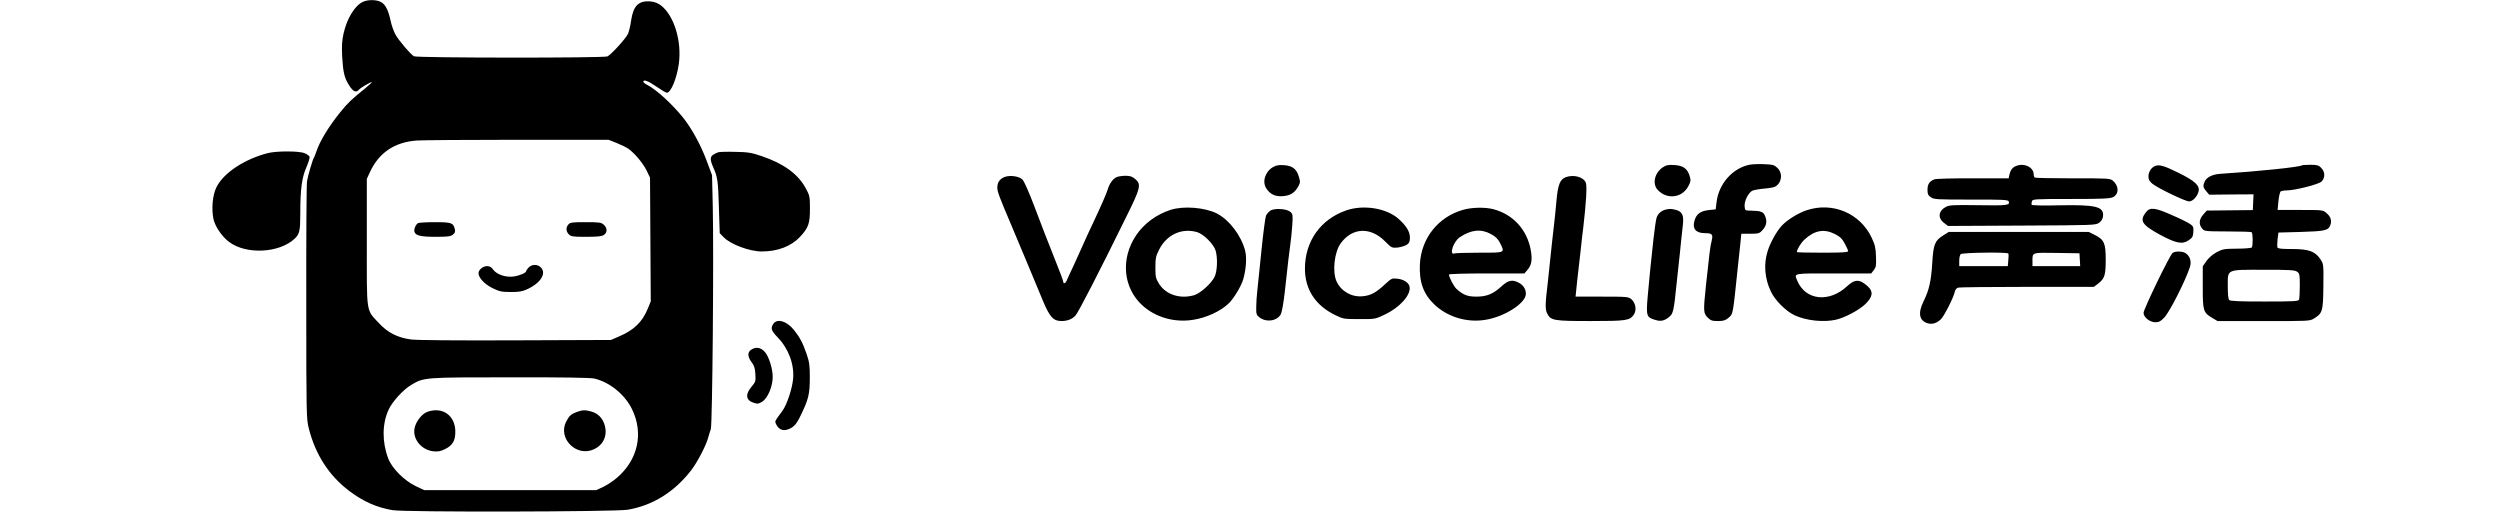
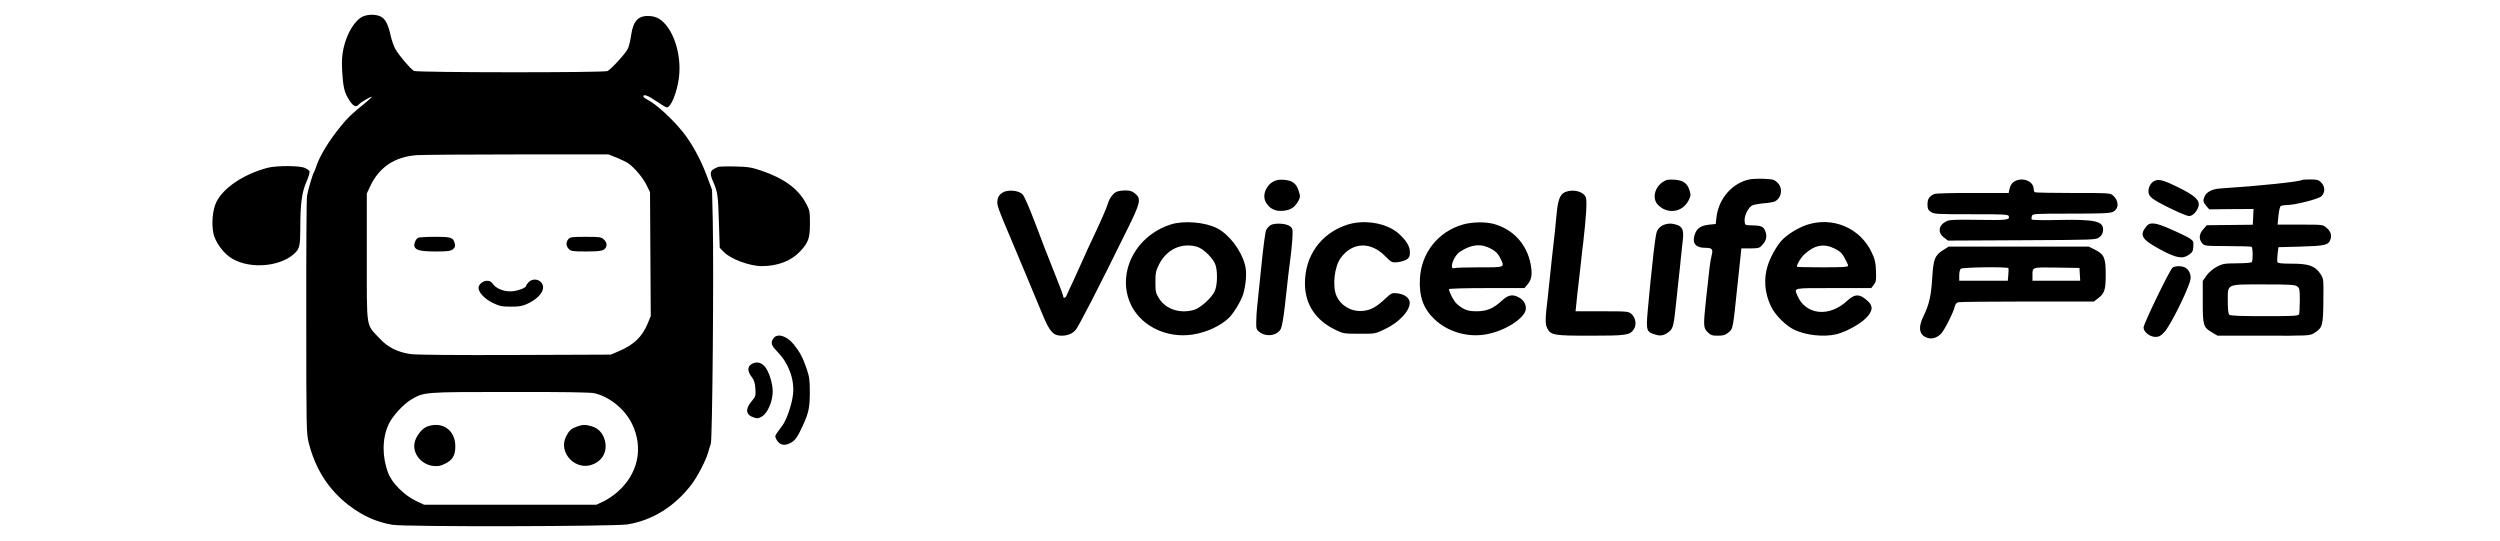
- <svg xmlns="http://www.w3.org/2000/svg" version="1.0" width="2048pt" height="419pt" viewBox="0 0 2048 419" preserveAspectRatio="xMidYMid meet">
-   <g transform="translate(0,419) scale(0.1,-0.1)" fill="#000000" stroke="none">
-     <path d="M2975 4176 c-68 -30 -133 -137 -161 -262 -13 -61 -15 -102 -11 -188 8 -131 18 -175 59 -238 31 -49 56 -60 78 -33 13 16 101 67 106 62 2 -2 -24 -26 -57 -53 -108 -87 -140 -117 -198 -189 -98 -120 -173 -244 -201 -331 -7 -21 -16 -43 -20 -49 -9 -14 -47 -141 -55 -190 -4 -22 -7 -468 -6 -992 0 -934 1 -954 21 -1034 55 -215 166 -386 331 -511 115 -86 221 -134 353 -157 97 -18 1818 -14 1926 3 206 34 386 146 524 326 48 63 117 194 136 260 7 25 17 59 23 75 13 35 25 1419 16 1825 l-6 255 -46 123 c-48 128 -121 260 -190 347 -92 114 -220 231 -294 269 -18 9 -33 21 -33 26 0 22 41 7 108 -40 39 -27 78 -50 85 -50 33 0 82 120 98 238 25 183 -38 391 -143 475 -27 21 -52 31 -87 35 -99 9 -143 -34 -161 -157 -5 -39 -17 -88 -25 -107 -15 -36 -134 -167 -168 -186 -26 -14 -1560 -13 -1586 1 -28 16 -125 129 -153 181 -13 25 -30 72 -37 105 -19 89 -42 136 -76 156 -35 22 -106 24 -150 5z m2078 -1158 c37 -15 80 -36 95 -47 51 -36 118 -116 148 -176 l29 -60 3 -507 3 -507 -25 -61 c-45 -109 -113 -175 -239 -228 l-62 -27 -780 -3 c-505 -2 -808 1 -858 7 -110 15 -191 56 -261 132 -109 117 -101 67 -101 664 l0 520 27 58 c74 158 202 243 383 256 50 3 423 6 830 6 l740 0 68 -27z m-185 -1929 c126 -29 250 -130 309 -250 97 -198 50 -415 -123 -563 -30 -26 -80 -59 -111 -74 l-58 -27 -705 0 -705 0 -68 32 c-96 46 -196 146 -227 228 -51 135 -50 284 4 400 30 65 119 163 185 202 105 62 103 62 809 62 428 1 659 -3 690 -10z M3424 2362 c-19 -12 -35 -52 -29 -71 10 -31 51 -41 174 -41 100 0 122 3 141 18 18 14 21 25 16 45 -13 52 -27 57 -164 57 -70 0 -132 -4 -138 -8z M4657 2352 c-23 -25 -21 -58 3 -82 18 -18 33 -20 143 -20 95 0 128 4 145 16 28 20 28 55 -1 82 -21 20 -34 22 -149 22 -108 0 -127 -2 -141 -18z M4330 1998 c-11 -12 -20 -25 -20 -30 0 -13 -53 -36 -102 -43 -63 -9 -137 15 -167 55 -15 22 -30 30 -51 30 -33 0 -70 -30 -70 -58 0 -37 49 -90 114 -122 57 -28 75 -32 148 -32 64 -1 95 4 131 20 115 51 167 132 117 182 -27 27 -74 26 -100 -2z M3500 816 c-46 -17 -97 -84 -105 -140 -13 -86 58 -171 153 -183 40 -4 59 -1 98 18 62 31 84 68 84 143 0 132 -105 207 -230 162z M4727 816 c-49 -18 -64 -32 -89 -80 -70 -136 82 -291 224 -228 79 35 115 109 93 194 -16 61 -54 101 -112 117 -49 14 -69 13 -116 -3z M2195 2936 c-191 -49 -362 -161 -421 -278 -33 -64 -43 -180 -25 -264 14 -61 70 -143 128 -186 139 -105 410 -92 536 26 41 38 47 65 47 209 0 197 13 293 50 377 17 39 29 78 26 86 -3 8 -21 21 -41 29 -43 19 -228 19 -300 1z M5885 2943 c-10 -3 -30 -12 -43 -21 -26 -17 -26 -43 2 -105 34 -77 39 -110 45 -319 l7 -218 33 -34 c56 -58 212 -116 311 -116 131 0 241 42 314 120 69 74 81 108 81 230 0 100 -2 108 -34 167 -63 117 -179 202 -361 264 -83 28 -110 33 -215 35 -66 2 -129 0 -140 -3z M14335 2841 c-140 -27 -254 -154 -273 -306 l-7 -60 -58 -6 c-68 -8 -102 -33 -117 -91 -17 -63 14 -98 87 -98 59 0 68 -10 55 -62 -12 -45 -19 -105 -47 -368 -22 -209 -21 -226 14 -261 25 -25 37 -29 84 -29 44 0 61 5 85 25 40 33 37 22 76 395 9 85 20 187 24 225 l7 70 74 0 c70 1 75 2 102 33 31 35 37 73 17 116 -13 31 -36 39 -108 40 -55 1 -55 1 -58 34 -5 45 32 117 66 131 15 5 58 13 95 16 38 3 77 10 87 15 57 30 67 110 21 154 -26 25 -38 28 -107 31 -44 2 -97 0 -119 -4z M10430 2822 c-65 -36 -93 -121 -56 -176 30 -47 74 -68 134 -63 61 4 98 27 127 79 18 34 18 39 4 84 -19 61 -52 86 -121 91 -39 3 -62 -1 -88 -15z M13620 2818 c-66 -45 -86 -134 -40 -184 76 -81 200 -66 251 31 20 38 21 47 11 82 -19 62 -52 86 -125 91 -53 3 -67 0 -97 -20z M16515 2830 c-29 -11 -46 -35 -54 -71 l-6 -30 -292 0 c-161 1 -303 -3 -316 -8 -41 -16 -57 -40 -57 -86 0 -35 5 -46 28 -61 25 -18 50 -19 329 -19 255 1 303 -2 308 -14 13 -33 -13 -36 -249 -32 -200 3 -237 1 -264 -13 -62 -32 -70 -91 -18 -131 l34 -26 605 3 c597 3 606 3 634 24 19 14 29 32 31 53 8 79 -59 95 -361 89 -120 -3 -220 -1 -223 4 -3 4 -2 17 1 28 6 19 16 20 321 20 259 0 320 3 344 15 51 26 49 94 -4 137 -19 16 -50 18 -324 17 -166 0 -307 3 -312 6 -6 3 -10 15 -10 26 0 59 -78 97 -145 69z M17654 2830 c-31 -12 -54 -49 -54 -86 0 -24 8 -39 32 -59 42 -35 270 -145 301 -145 29 0 64 36 77 79 14 49 -27 88 -163 155 -119 59 -159 70 -193 56z M18859 2836 c-14 -14 -357 -50 -671 -70 -64 -4 -111 -28 -127 -63 -16 -35 -14 -49 13 -80 l24 -28 182 2 181 1 -3 -65 -3 -64 -188 -2 -189 -2 -29 -33 c-34 -38 -38 -79 -10 -113 19 -24 22 -24 208 -25 104 0 193 -3 198 -6 11 -7 12 -108 2 -125 -4 -5 -54 -10 -120 -10 -107 -1 -118 -3 -168 -29 -33 -18 -65 -46 -84 -72 l-30 -44 0 -171 c0 -195 4 -208 79 -252 l42 -25 378 0 c367 -1 378 0 411 20 71 44 76 58 78 263 2 182 2 183 -24 223 -43 65 -95 84 -232 84 -87 0 -116 3 -120 13 -3 8 -2 38 1 68 l7 54 185 5 c197 6 224 12 240 56 14 36 3 70 -32 99 -29 25 -32 25 -215 25 l-185 0 7 73 c4 39 12 75 19 79 6 4 27 8 47 8 68 0 261 49 286 72 32 30 31 81 -2 113 -20 21 -33 25 -88 25 -35 0 -66 -2 -68 -4z m-41 -872 c20 -14 22 -23 22 -114 0 -54 -3 -105 -6 -114 -5 -14 -40 -16 -283 -16 -202 0 -280 3 -289 12 -8 8 -12 47 -12 110 0 146 -17 138 293 138 212 0 256 -2 275 -16z M8218 2735 c-34 -19 -48 -44 -48 -84 0 -30 18 -79 115 -306 25 -60 84 -200 130 -310 46 -110 104 -249 129 -310 56 -133 85 -165 152 -165 48 0 89 16 115 46 24 27 191 351 418 813 115 232 122 262 70 305 -24 20 -41 26 -79 26 -27 0 -61 -5 -75 -12 -27 -12 -58 -55 -70 -98 -10 -35 -59 -146 -120 -275 -29 -60 -67 -144 -85 -185 -18 -41 -53 -118 -77 -170 -25 -52 -49 -105 -54 -117 -9 -25 -29 -31 -29 -10 0 7 -34 98 -76 202 -42 105 -112 284 -155 400 -50 132 -88 218 -103 234 -31 31 -117 39 -158 16z M12828 2739 c-49 -18 -66 -62 -78 -199 -6 -69 -17 -177 -25 -240 -7 -63 -19 -167 -25 -230 -6 -63 -15 -149 -20 -190 -22 -180 -23 -226 -5 -259 29 -57 53 -61 355 -61 294 0 323 4 355 54 24 36 14 94 -20 124 -25 21 -32 22 -242 22 l-216 0 7 68 c3 37 11 103 16 147 5 44 14 123 20 175 5 52 14 131 20 175 24 207 32 340 21 368 -18 47 -98 69 -163 46z M9590 2471 c-116 -37 -219 -113 -283 -209 -129 -191 -107 -432 54 -576 108 -97 262 -140 413 -116 110 17 226 71 292 135 40 38 102 141 118 195 24 82 31 181 16 237 -33 125 -130 252 -231 304 -99 50 -273 64 -379 30z m215 -182 c54 -15 139 -100 154 -154 17 -62 13 -164 -8 -210 -23 -53 -117 -138 -168 -153 -115 -34 -232 4 -288 93 -27 44 -30 56 -30 134 0 75 4 93 30 145 62 123 183 180 310 145z M11030 2467 c-211 -72 -340 -253 -340 -478 0 -170 86 -302 250 -381 63 -31 69 -32 195 -32 129 -1 131 0 207 36 122 57 214 158 206 225 -4 35 -46 64 -101 70 -44 5 -48 3 -99 -44 -76 -71 -119 -94 -186 -100 -91 -8 -176 41 -213 122 -36 79 -18 242 35 313 95 129 244 135 363 14 53 -53 56 -54 102 -50 25 3 59 13 74 22 22 15 27 26 27 61 0 48 -31 97 -95 154 -99 86 -285 116 -425 68z M11985 2471 c-203 -58 -341 -231 -353 -442 -8 -148 28 -248 120 -335 107 -101 266 -149 416 -124 158 25 332 137 332 213 0 39 -21 72 -60 92 -52 27 -86 19 -139 -30 -67 -62 -120 -85 -206 -85 -73 0 -109 14 -164 64 -21 19 -61 95 -61 117 0 5 128 9 309 9 l309 0 26 30 c33 40 40 82 26 161 -30 167 -144 292 -305 335 -68 18 -177 16 -250 -5z m230 -199 c37 -20 56 -39 73 -72 41 -83 47 -80 -167 -80 -104 0 -196 -3 -205 -6 -48 -19 -11 97 43 133 94 62 174 70 256 25z M14798 2467 c-70 -24 -155 -77 -200 -124 -42 -44 -97 -142 -118 -212 -33 -105 -24 -222 27 -329 33 -72 125 -163 195 -195 95 -44 238 -59 338 -36 74 17 189 78 241 128 60 58 67 101 22 143 -68 63 -107 63 -172 3 -146 -136 -340 -116 -407 44 -27 65 -44 61 295 61 l310 0 21 27 c19 25 21 38 18 113 -2 70 -9 97 -35 152 -95 202 -322 297 -535 225z m233 -194 c43 -22 60 -38 81 -78 15 -27 28 -56 28 -62 0 -10 -49 -13 -210 -13 -115 0 -210 2 -210 5 0 21 33 75 61 101 83 77 160 92 250 47z M10409 2466 c-14 -9 -31 -28 -38 -43 -6 -15 -23 -143 -37 -283 -14 -140 -29 -289 -34 -330 -5 -41 -9 -103 -9 -137 -1 -55 2 -64 25 -82 57 -45 148 -31 177 26 8 15 22 93 31 173 28 255 37 334 46 395 5 33 12 103 16 155 6 89 5 96 -15 114 -29 26 -125 32 -162 12z M13645 2473 c-36 -9 -64 -34 -74 -66 -6 -18 -17 -97 -26 -177 -8 -80 -19 -185 -25 -235 -5 -49 -15 -154 -22 -232 -14 -162 -10 -173 63 -194 44 -14 74 -7 112 24 34 27 39 50 61 267 9 85 19 178 22 205 3 28 10 88 14 135 5 47 12 113 16 148 9 78 -5 108 -55 122 -38 10 -53 11 -86 3z M17581 2453 c-57 -71 -35 -105 114 -186 132 -71 183 -81 235 -45 30 20 35 30 38 68 2 41 0 47 -30 67 -18 12 -85 45 -148 72 -134 60 -178 65 -209 24z M15918 2261 c-68 -43 -80 -73 -89 -226 -9 -147 -26 -222 -70 -311 -50 -100 -37 -163 35 -183 37 -10 72 2 106 34 27 26 105 180 114 226 4 17 14 29 28 33 13 3 268 6 567 6 l544 0 34 26 c54 41 63 69 63 196 0 136 -12 164 -89 203 l-50 25 -574 0 -573 0 -46 -29z m535 -148 c2 -5 2 -29 -1 -55 l-4 -48 -199 0 -199 0 0 43 c0 24 5 48 12 55 13 13 384 18 391 5z m585 -50 l3 -53 -195 0 -196 0 0 39 c0 75 -9 72 199 69 l186 -3 3 -52z M17798 2118 c-24 -19 -238 -461 -238 -491 0 -36 52 -77 97 -77 29 0 44 8 73 39 44 46 173 300 210 414 14 45 1 88 -34 112 -25 18 -86 19 -108 3z M6336 1538 c-25 -36 -19 -56 34 -111 90 -93 138 -222 127 -342 -8 -82 -51 -211 -87 -260 -66 -90 -64 -84 -52 -110 19 -41 53 -57 93 -44 47 16 70 39 101 101 72 146 82 186 82 328 0 100 -4 126 -28 195 -31 89 -53 130 -103 193 -58 72 -136 95 -167 50z M6152 1324 c-30 -21 -28 -57 5 -101 21 -27 28 -49 31 -97 4 -59 2 -64 -32 -105 -53 -63 -46 -110 19 -131 30 -10 39 -9 68 9 46 28 87 124 87 204 0 65 -30 162 -62 201 -33 40 -76 48 -116 20z" />
+ <svg xmlns="http://www.w3.org/2000/svg" version="1.0" width="2048pt" height="443pt" viewBox="0 0 2048 443" preserveAspectRatio="xMidYMid meet">
+   <g transform="translate(0,443) scale(0.1,-0.1)" fill="#000000" stroke="none">
+     <path d="M2975 4296 c-68 -30 -133 -137 -161 -262 -13 -61 -15 -102 -11 -188 8 -131 18 -175 59 -238 31 -49 56 -60 78 -33 13 16 101 67 106 62 2 -2 -24 -26 -57 -53 -108 -87 -140 -117 -198 -189 -98 -120 -173 -244 -201 -331 -7 -21 -16 -43 -20 -49 -9 -14 -47 -141 -55 -190 -4 -22 -7 -468 -6 -992 0 -934 1 -954 21 -1034 55 -215 166 -386 331 -511 115 -86 221 -134 353 -157 97 -18 1818 -14 1926 3 206 34 386 146 524 326 48 63 117 194 136 260 7 25 17 59 23 75 13 35 25 1419 16 1825 l-6 255 -46 123 c-48 128 -121 260 -190 347 -92 114 -220 231 -294 269 -18 9 -33 21 -33 26 0 22 41 7 108 -40 39 -27 78 -50 85 -50 33 0 82 120 98 238 25 183 -38 391 -143 475 -27 21 -52 31 -87 35 -99 9 -143 -34 -161 -157 -5 -39 -17 -88 -25 -107 -15 -36 -134 -167 -168 -186 -26 -14 -1560 -13 -1586 1 -28 16 -125 129 -153 181 -13 25 -30 72 -37 105 -19 89 -42 136 -76 156 -35 22 -106 24 -150 5z m2078 -1158 c37 -15 80 -36 95 -47 51 -36 118 -116 148 -176 l29 -60 3 -507 3 -507 -25 -61 c-45 -109 -113 -175 -239 -228 l-62 -27 -780 -3 c-505 -2 -808 1 -858 7 -110 15 -191 56 -261 132 -109 117 -101 67 -101 664 l0 520 27 58 c74 158 202 243 383 256 50 3 423 6 830 6 l740 0 68 -27z m-185 -1929 c126 -29 250 -130 309 -250 97 -198 50 -415 -123 -563 -30 -26 -80 -59 -111 -74 l-58 -27 -705 0 -705 0 -68 32 c-96 46 -196 146 -227 228 -51 135 -50 284 4 400 30 65 119 163 185 202 105 62 103 62 809 62 428 1 659 -3 690 -10z M3424 2482 c-19 -12 -35 -52 -29 -71 10 -31 51 -41 174 -41 100 0 122 3 141 18 18 14 21 25 16 45 -13 52 -27 57 -164 57 -70 0 -132 -4 -138 -8z M4657 2472 c-23 -25 -21 -58 3 -82 18 -18 33 -20 143 -20 95 0 128 4 145 16 28 20 28 55 -1 82 -21 20 -34 22 -149 22 -108 0 -127 -2 -141 -18z M4330 2118 c-11 -12 -20 -25 -20 -30 0 -13 -53 -36 -102 -43 -63 -9 -137 15 -167 55 -15 22 -30 30 -51 30 -33 0 -70 -30 -70 -58 0 -37 49 -90 114 -122 57 -28 75 -32 148 -32 64 -1 95 4 131 20 115 51 167 132 117 182 -27 27 -74 26 -100 -2z M3500 936 c-46 -17 -97 -84 -105 -140 -13 -86 58 -171 153 -183 40 -4 59 -1 98 18 62 31 84 68 84 143 0 132 -105 207 -230 162z M4727 936 c-49 -18 -64 -32 -89 -80 -70 -136 82 -291 224 -228 79 35 115 109 93 194 -16 61 -54 101 -112 117 -49 14 -69 13 -116 -3z M2195 3056 c-191 -49 -362 -161 -421 -278 -33 -64 -43 -180 -25 -264 14 -61 70 -143 128 -186 139 -105 410 -92 536 26 41 38 47 65 47 209 0 197 13 293 50 377 17 39 29 78 26 86 -3 8 -21 21 -41 29 -43 19 -228 19 -300 1z M5885 3063 c-10 -3 -30 -12 -43 -21 -26 -17 -26 -43 2 -105 34 -77 39 -110 45 -319 l7 -218 33 -34 c56 -58 212 -116 311 -116 131 0 241 42 314 120 69 74 81 108 81 230 0 100 -2 108 -34 167 -63 117 -179 202 -361 264 -83 28 -110 33 -215 35 -66 2 -129 0 -140 -3z M14335 2961 c-140 -27 -254 -154 -273 -306 l-7 -60 -58 -6 c-68 -8 -102 -33 -117 -91 -17 -63 14 -98 87 -98 59 0 68 -10 55 -62 -12 -45 -19 -105 -47 -368 -22 -209 -21 -226 14 -261 25 -25 37 -29 84 -29 44 0 61 5 85 25 40 33 37 22 76 395 9 85 20 187 24 225 l7 70 74 0 c70 1 75 2 102 33 31 35 37 73 17 116 -13 31 -36 39 -108 40 -55 1 -55 1 -58 34 -5 45 32 117 66 131 15 5 58 13 95 16 38 3 77 10 87 15 57 30 67 110 21 154 -26 25 -38 28 -107 31 -44 2 -97 0 -119 -4z M10430 2942 c-65 -36 -93 -121 -56 -176 30 -47 74 -68 134 -63 61 4 98 27 127 79 18 34 18 39 4 84 -19 61 -52 86 -121 91 -39 3 -62 -1 -88 -15z M13620 2938 c-66 -45 -86 -134 -40 -184 76 -81 200 -66 251 31 20 38 21 47 11 82 -19 62 -52 86 -125 91 -53 3 -67 0 -97 -20z M16515 2950 c-29 -11 -46 -35 -54 -71 l-6 -30 -292 0 c-161 1 -303 -3 -316 -8 -41 -16 -57 -40 -57 -86 0 -35 5 -46 28 -61 25 -18 50 -19 329 -19 255 1 303 -2 308 -14 13 -33 -13 -36 -249 -32 -200 3 -237 1 -264 -13 -62 -32 -70 -91 -18 -131 l34 -26 605 3 c597 3 606 3 634 24 19 14 29 32 31 53 8 79 -59 95 -361 89 -120 -3 -220 -1 -223 4 -3 4 -2 17 1 28 6 19 16 20 321 20 259 0 320 3 344 15 51 26 49 94 -4 137 -19 16 -50 18 -324 17 -166 0 -307 3 -312 6 -6 3 -10 15 -10 26 0 59 -78 97 -145 69z M17654 2950 c-31 -12 -54 -49 -54 -86 0 -24 8 -39 32 -59 42 -35 270 -145 301 -145 29 0 64 36 77 79 14 49 -27 88 -163 155 -119 59 -159 70 -193 56z M18859 2956 c-14 -14 -357 -50 -671 -70 -64 -4 -111 -28 -127 -63 -16 -35 -14 -49 13 -80 l24 -28 182 2 181 1 -3 -65 -3 -64 -188 -2 -189 -2 -29 -33 c-34 -38 -38 -79 -10 -113 19 -24 22 -24 208 -25 104 0 193 -3 198 -6 11 -7 12 -108 2 -125 -4 -5 -54 -10 -120 -10 -107 -1 -118 -3 -168 -29 -33 -18 -65 -46 -84 -72 l-30 -44 0 -171 c0 -195 4 -208 79 -252 l42 -25 378 0 c367 -1 378 0 411 20 71 44 76 58 78 263 2 182 2 183 -24 223 -43 65 -95 84 -232 84 -87 0 -116 3 -120 13 -3 8 -2 38 1 68 l7 54 185 5 c197 6 224 12 240 56 14 36 3 70 -32 99 -29 25 -32 25 -215 25 l-185 0 7 73 c4 39 12 75 19 79 6 4 27 8 47 8 68 0 261 49 286 72 32 30 31 81 -2 113 -20 21 -33 25 -88 25 -35 0 -66 -2 -68 -4z m-41 -872 c20 -14 22 -23 22 -114 0 -54 -3 -105 -6 -114 -5 -14 -40 -16 -283 -16 -202 0 -280 3 -289 12 -8 8 -12 47 -12 110 0 146 -17 138 293 138 212 0 256 -2 275 -16z M8218 2855 c-34 -19 -48 -44 -48 -84 0 -30 18 -79 115 -306 25 -60 84 -200 130 -310 46 -110 104 -249 129 -310 56 -133 85 -165 152 -165 48 0 89 16 115 46 24 27 191 351 418 813 115 232 122 262 70 305 -24 20 -41 26 -79 26 -27 0 -61 -5 -75 -12 -27 -12 -58 -55 -70 -98 -10 -35 -59 -146 -120 -275 -29 -60 -67 -144 -85 -185 -18 -41 -53 -118 -77 -170 -25 -52 -49 -105 -54 -117 -9 -25 -29 -31 -29 -10 0 7 -34 98 -76 202 -42 105 -112 284 -155 400 -50 132 -88 218 -103 234 -31 31 -117 39 -158 16z M12828 2859 c-49 -18 -66 -62 -78 -199 -6 -69 -17 -177 -25 -240 -7 -63 -19 -167 -25 -230 -6 -63 -15 -149 -20 -190 -22 -180 -23 -226 -5 -259 29 -57 53 -61 355 -61 294 0 323 4 355 54 24 36 14 94 -20 124 -25 21 -32 22 -242 22 l-216 0 7 68 c3 37 11 103 16 147 5 44 14 123 20 175 5 52 14 131 20 175 24 207 32 340 21 368 -18 47 -98 69 -163 46z M9590 2591 c-116 -37 -219 -113 -283 -209 -129 -191 -107 -432 54 -576 108 -97 262 -140 413 -116 110 17 226 71 292 135 40 38 102 141 118 195 24 82 31 181 16 237 -33 125 -130 252 -231 304 -99 50 -273 64 -379 30z m215 -182 c54 -15 139 -100 154 -154 17 -62 13 -164 -8 -210 -23 -53 -117 -138 -168 -153 -115 -34 -232 4 -288 93 -27 44 -30 56 -30 134 0 75 4 93 30 145 62 123 183 180 310 145z M11030 2587 c-211 -72 -340 -253 -340 -478 0 -170 86 -302 250 -381 63 -31 69 -32 195 -32 129 -1 131 0 207 36 122 57 214 158 206 225 -4 35 -46 64 -101 70 -44 5 -48 3 -99 -44 -76 -71 -119 -94 -186 -100 -91 -8 -176 41 -213 122 -36 79 -18 242 35 313 95 129 244 135 363 14 53 -53 56 -54 102 -50 25 3 59 13 74 22 22 15 27 26 27 61 0 48 -31 97 -95 154 -99 86 -285 116 -425 68z M11985 2591 c-203 -58 -341 -231 -353 -442 -8 -148 28 -248 120 -335 107 -101 266 -149 416 -124 158 25 332 137 332 213 0 39 -21 72 -60 92 -52 27 -86 19 -139 -30 -67 -62 -120 -85 -206 -85 -73 0 -109 14 -164 64 -21 19 -61 95 -61 117 0 5 128 9 309 9 l309 0 26 30 c33 40 40 82 26 161 -30 167 -144 292 -305 335 -68 18 -177 16 -250 -5z m230 -199 c37 -20 56 -39 73 -72 41 -83 47 -80 -167 -80 -104 0 -196 -3 -205 -6 -48 -19 -11 97 43 133 94 62 174 70 256 25z M14798 2587 c-70 -24 -155 -77 -200 -124 -42 -44 -97 -142 -118 -212 -33 -105 -24 -222 27 -329 33 -72 125 -163 195 -195 95 -44 238 -59 338 -36 74 17 189 78 241 128 60 58 67 101 22 143 -68 63 -107 63 -172 3 -146 -136 -340 -116 -407 44 -27 65 -44 61 295 61 l310 0 21 27 c19 25 21 38 18 113 -2 70 -9 97 -35 152 -95 202 -322 297 -535 225z m233 -194 c43 -22 60 -38 81 -78 15 -27 28 -56 28 -62 0 -10 -49 -13 -210 -13 -115 0 -210 2 -210 5 0 21 33 75 61 101 83 77 160 92 250 47z M10409 2586 c-14 -9 -31 -28 -38 -43 -6 -15 -23 -143 -37 -283 -14 -140 -29 -289 -34 -330 -5 -41 -9 -103 -9 -137 -1 -55 2 -64 25 -82 57 -45 148 -31 177 26 8 15 22 93 31 173 28 255 37 334 46 395 5 33 12 103 16 155 6 89 5 96 -15 114 -29 26 -125 32 -162 12z M13645 2593 c-36 -9 -64 -34 -74 -66 -6 -18 -17 -97 -26 -177 -8 -80 -19 -185 -25 -235 -5 -49 -15 -154 -22 -232 -14 -162 -10 -173 63 -194 44 -14 74 -7 112 24 34 27 39 50 61 267 9 85 19 178 22 205 3 28 10 88 14 135 5 47 12 113 16 148 9 78 -5 108 -55 122 -38 10 -53 11 -86 3z M17581 2573 c-57 -71 -35 -105 114 -186 132 -71 183 -81 235 -45 30 20 35 30 38 68 2 41 0 47 -30 67 -18 12 -85 45 -148 72 -134 60 -178 65 -209 24z M15918 2381 c-68 -43 -80 -73 -89 -226 -9 -147 -26 -222 -70 -311 -50 -100 -37 -163 35 -183 37 -10 72 2 106 34 27 26 105 180 114 226 4 17 14 29 28 33 13 3 268 6 567 6 l544 0 34 26 c54 41 63 69 63 196 0 136 -12 164 -89 203 l-50 25 -574 0 -573 0 -46 -29z m535 -148 c2 -5 2 -29 -1 -55 l-4 -48 -199 0 -199 0 0 43 c0 24 5 48 12 55 13 13 384 18 391 5z m585 -50 l3 -53 -195 0 -196 0 0 39 c0 75 -9 72 199 69 l186 -3 3 -52z M17798 2238 c-24 -19 -238 -461 -238 -491 0 -36 52 -77 97 -77 29 0 44 8 73 39 44 46 173 300 210 414 14 45 1 88 -34 112 -25 18 -86 19 -108 3z M6336 1658 c-25 -36 -19 -56 34 -111 90 -93 138 -222 127 -342 -8 -82 -51 -211 -87 -260 -66 -90 -64 -84 -52 -110 19 -41 53 -57 93 -44 47 16 70 39 101 101 72 146 82 186 82 328 0 100 -4 126 -28 195 -31 89 -53 130 -103 193 -58 72 -136 95 -167 50z M6152 1444 c-30 -21 -28 -57 5 -101 21 -27 28 -49 31 -97 4 -59 2 -64 -32 -105 -53 -63 -46 -110 19 -131 30 -10 39 -9 68 9 46 28 87 124 87 204 0 65 -30 162 -62 201 -33 40 -76 48 -116 20z" />
  </g>
</svg>
